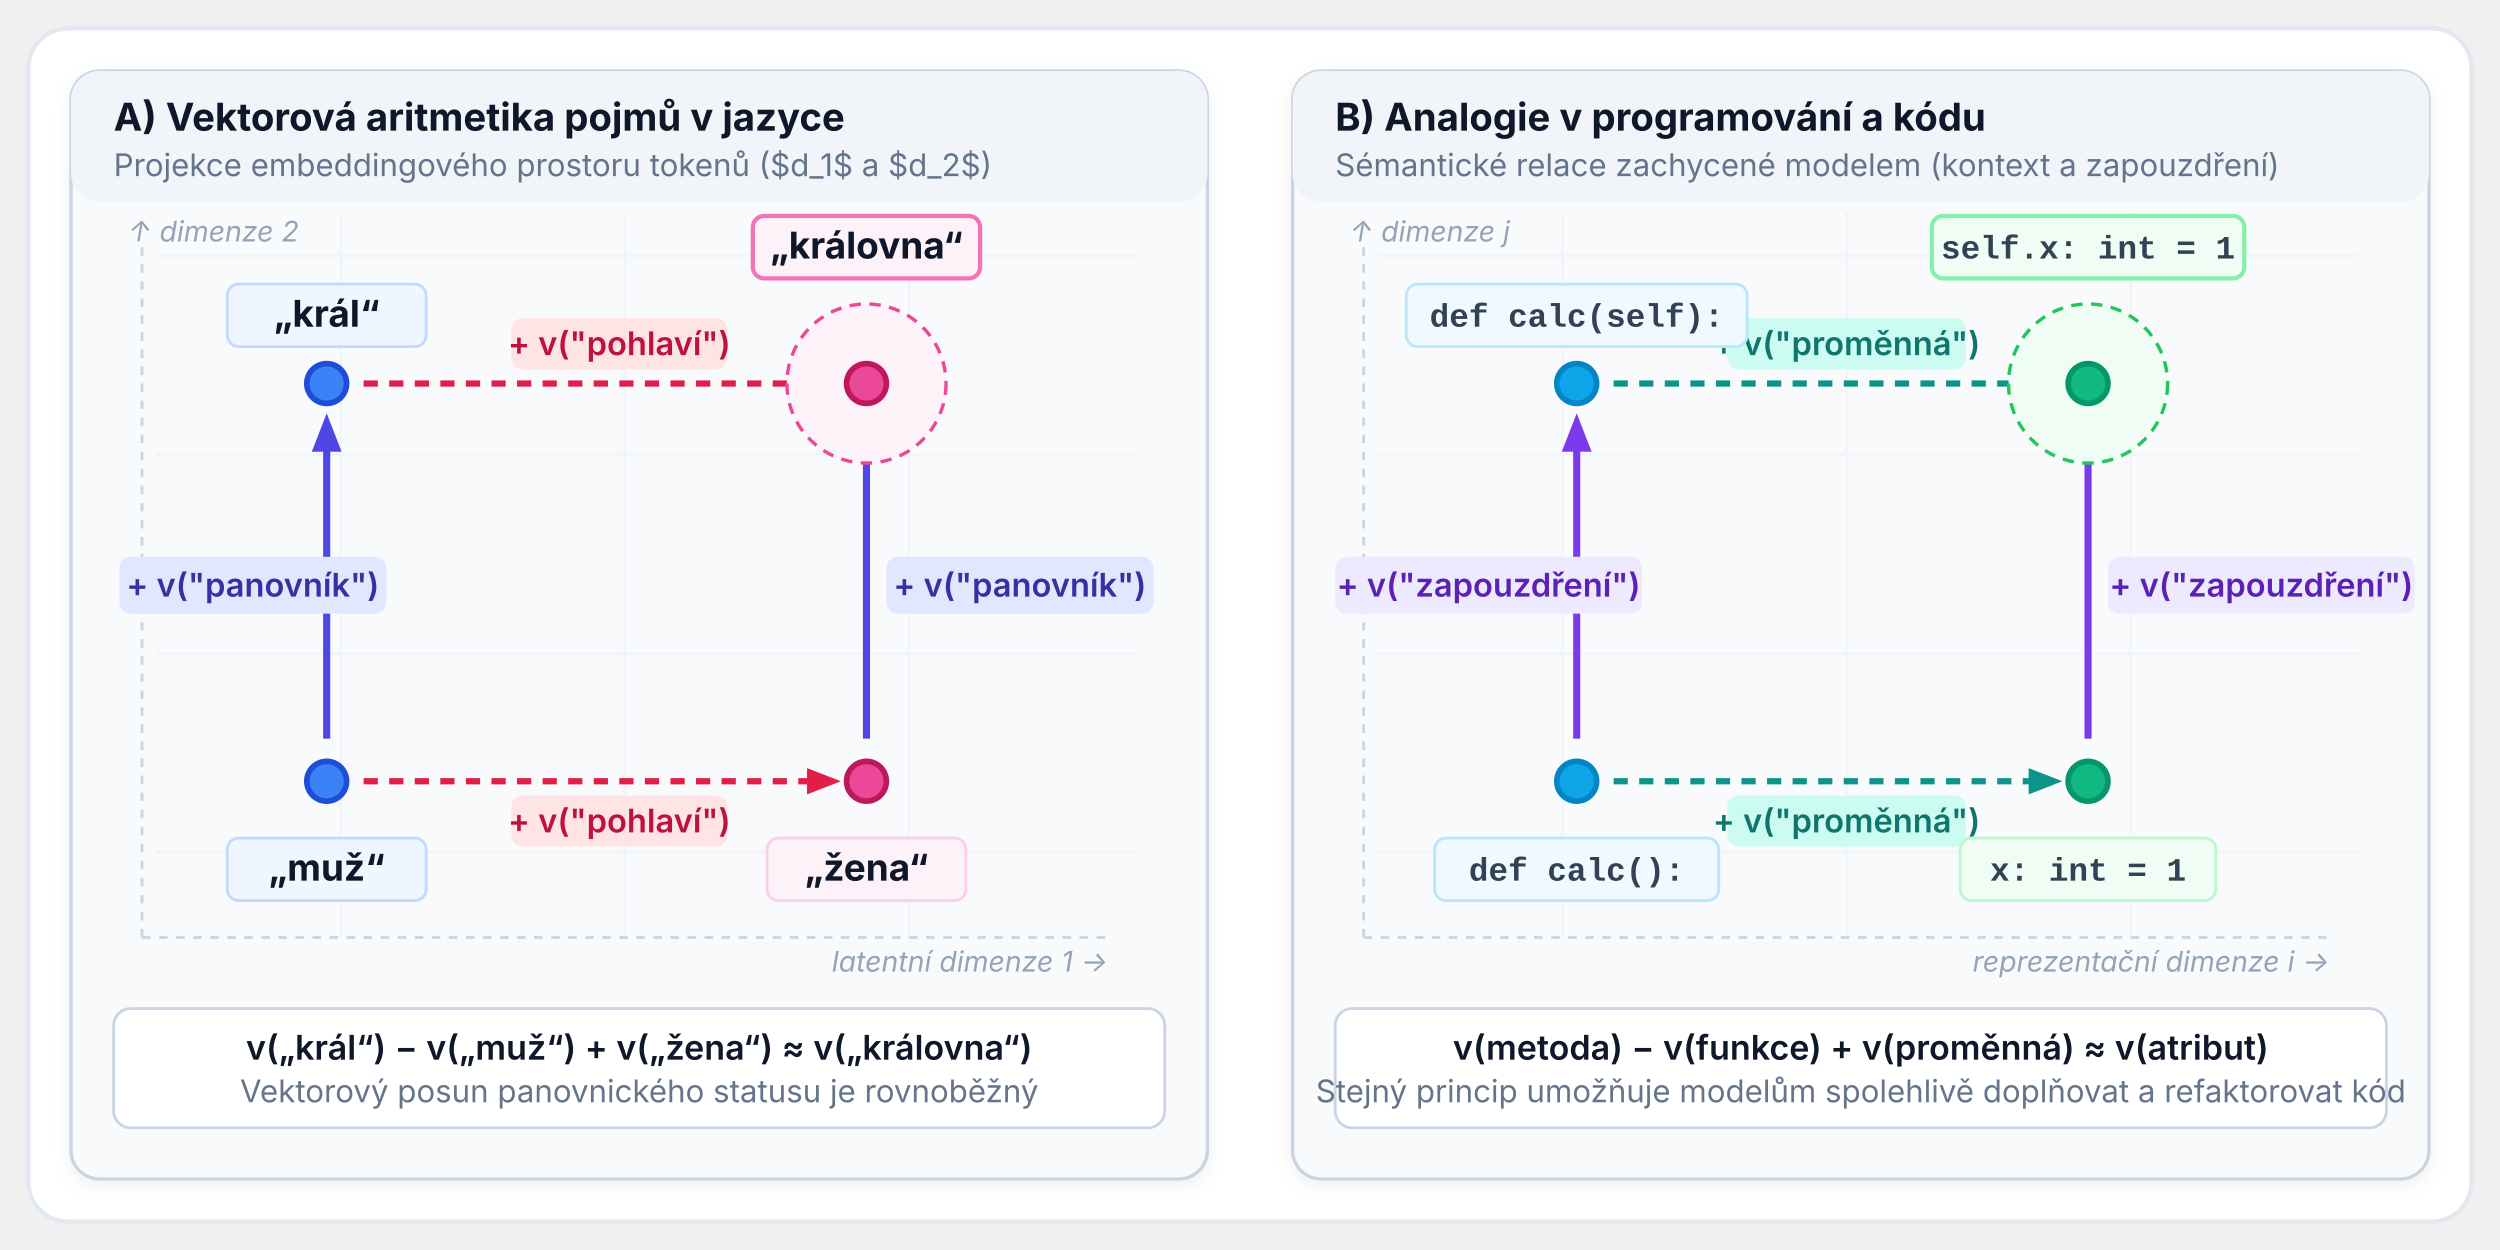
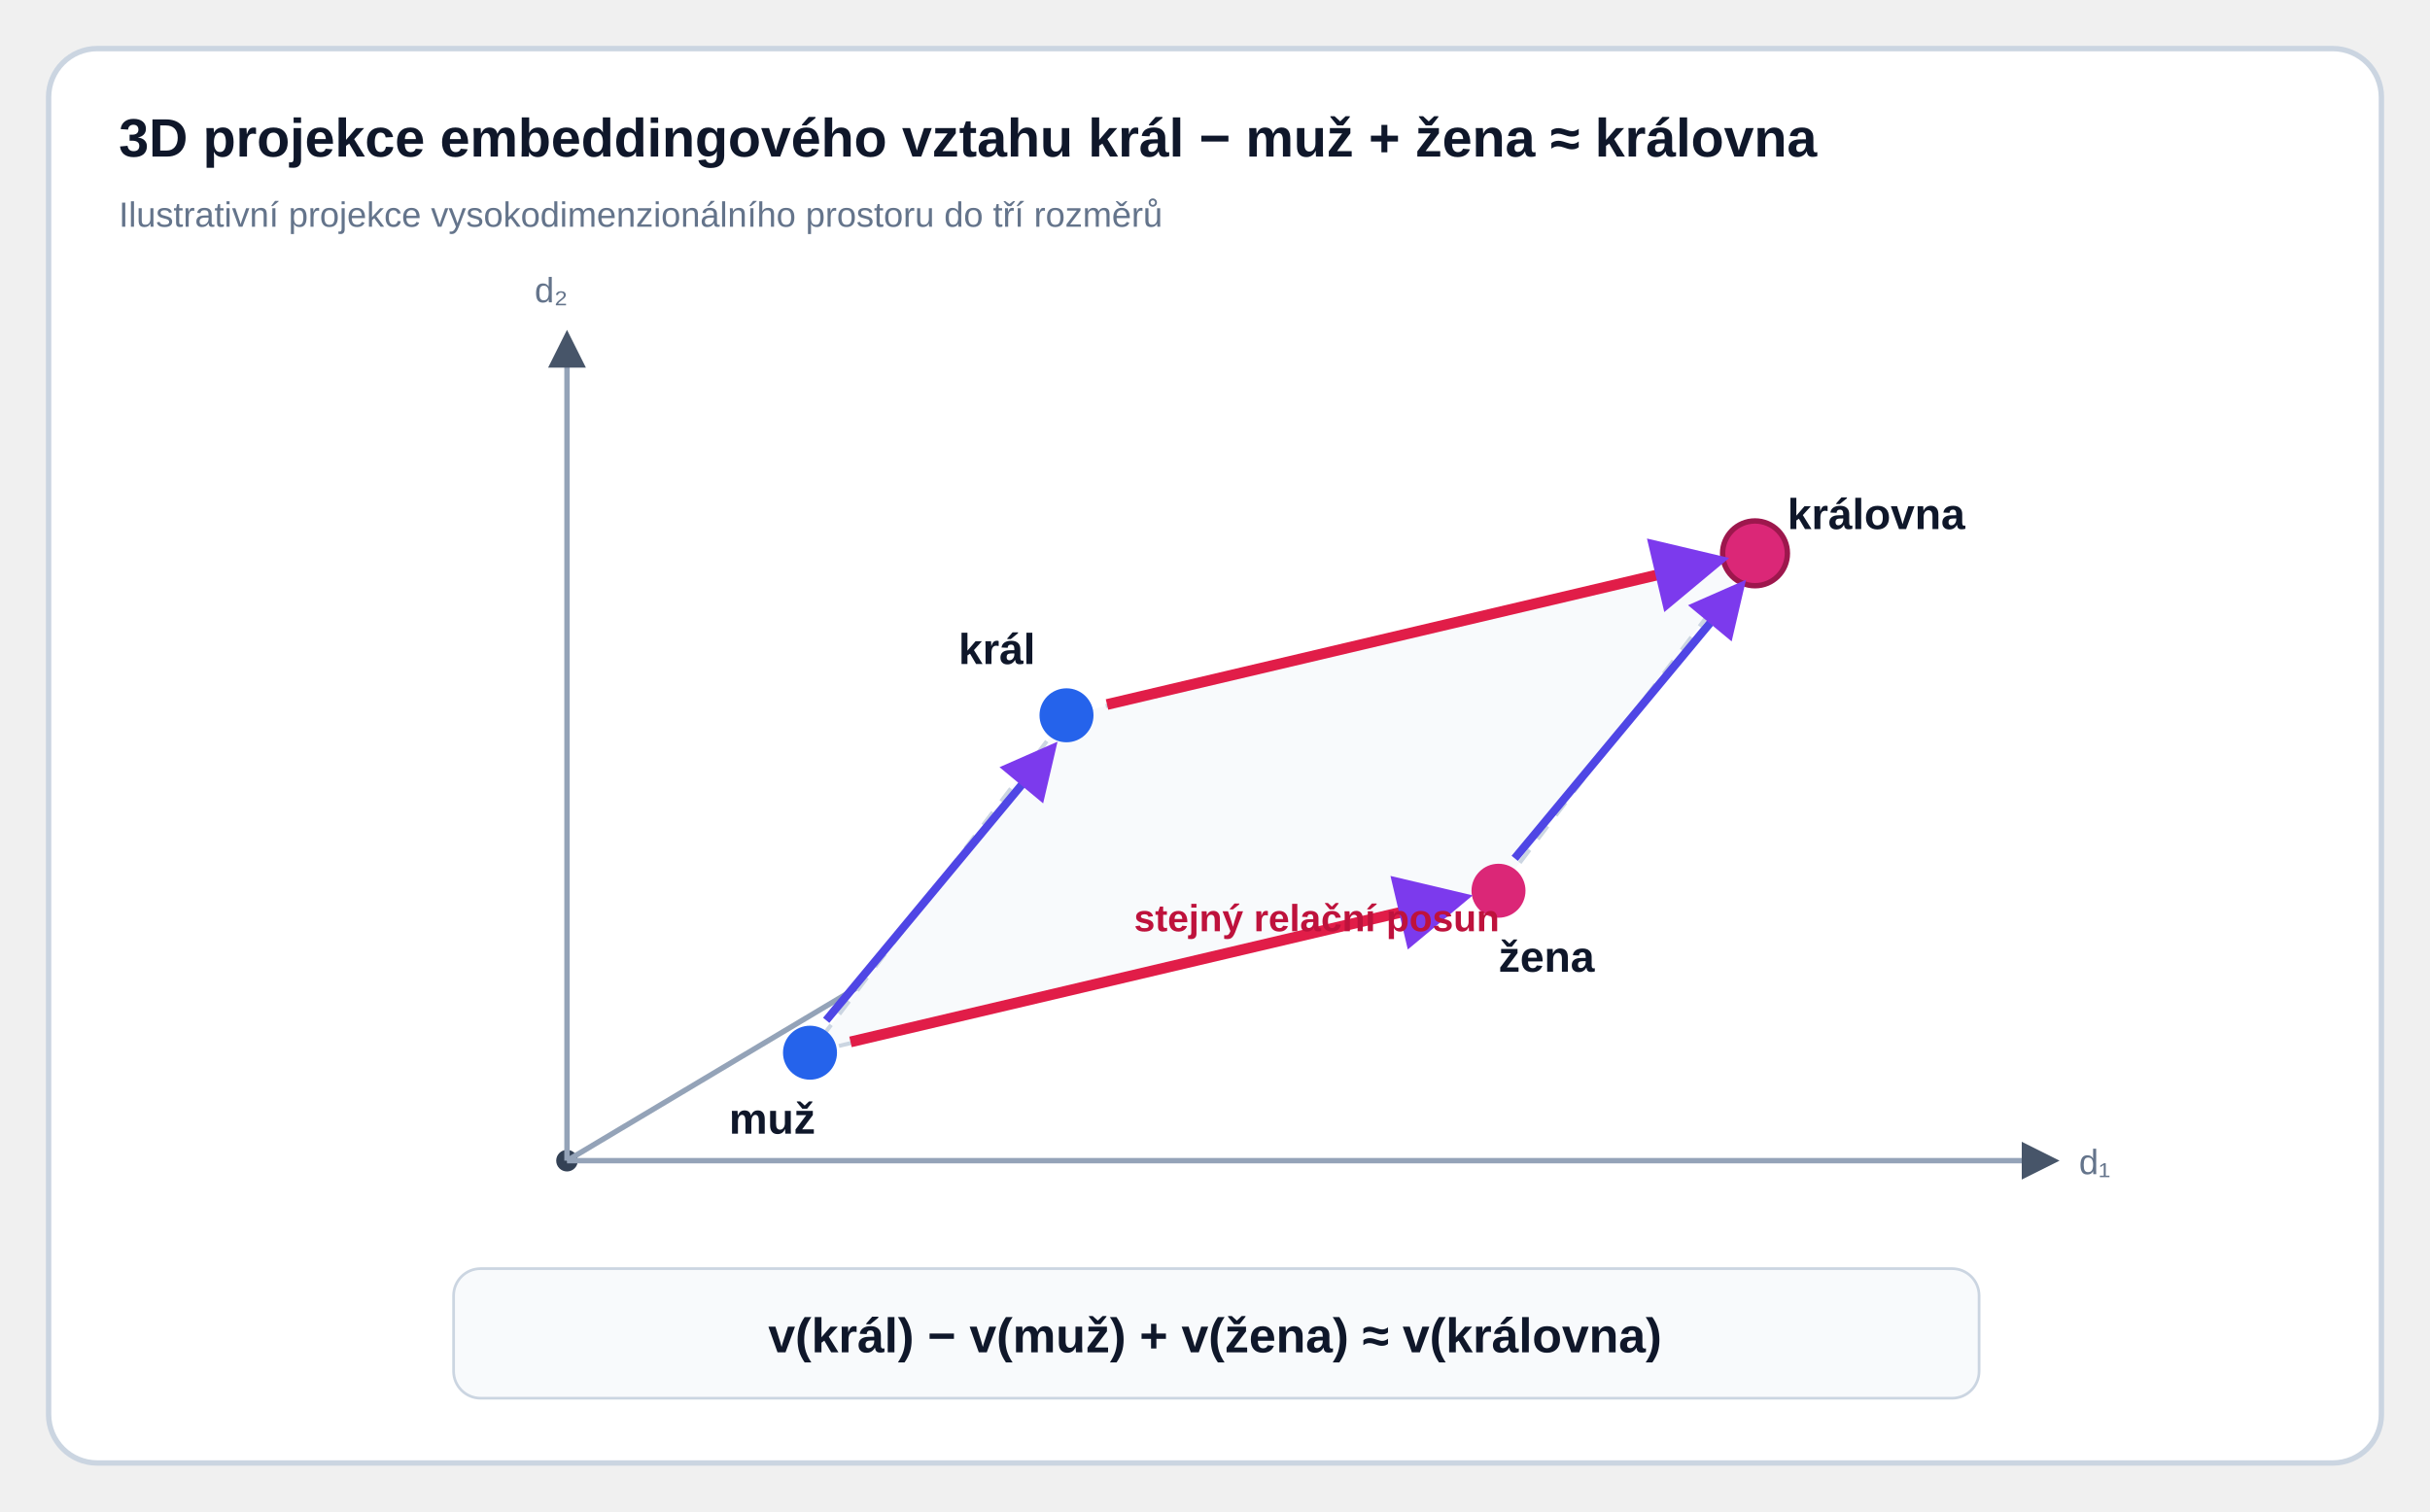
- <svg xmlns="http://www.w3.org/2000/svg" viewBox="0 0 880 440" width="880" height="440">
+ <svg xmlns="http://www.w3.org/2000/svg" viewBox="0 0 900 560" width="900" height="560">
  <defs>
-     <marker id="arr-indigo" viewBox="0 0 10 10" refX="6" refY="5" markerWidth="6" markerHeight="6" orient="auto-start-reverse">
-       <path d="M 0 1.5 L 9 5 L 0 8.5 z" fill="#4f46e5" />
+     <marker id="arrow" viewBox="0 0 10 10" refX="8" refY="5" markerWidth="7" markerHeight="7" orient="auto-start-reverse">
+       <path d="M0,0 L10,5 L0,10 z" fill="#475569" />
    </marker>
-     <marker id="arr-rose" viewBox="0 0 10 10" refX="6" refY="5" markerWidth="6" markerHeight="6" orient="auto-start-reverse">
-       <path d="M 0 1.5 L 9 5 L 0 8.5 z" fill="#e11d48" />
+     <marker id="relation" viewBox="0 0 10 10" refX="8" refY="5" markerWidth="7" markerHeight="7" orient="auto-start-reverse">
+       <path d="M0,0 L10,5 L0,10 z" fill="#7c3aed" />
    </marker>
-     <marker id="arr-violet" viewBox="0 0 10 10" refX="6" refY="5" markerWidth="6" markerHeight="6" orient="auto-start-reverse">
-       <path d="M 0 1.5 L 9 5 L 0 8.5 z" fill="#7c3aed" />
-     </marker>
-     <marker id="arr-teal" viewBox="0 0 10 10" refX="6" refY="5" markerWidth="6" markerHeight="6" orient="auto-start-reverse">
-       <path d="M 0 1.5 L 9 5 L 0 8.5 z" fill="#0d9488" />
-     </marker>
-     <filter id="card-shadow" x="-4%" y="-4%" width="108%" height="110%" filterUnits="userSpaceOnUse">
-       <feDropShadow dx="0" dy="2" stdDeviation="3" flood-color="#0f172a" flood-opacity="0.06" />
-     </filter>
  </defs>
-   <style>
-     .panel-title { font-family: 'Carlito', 'Caladea', system-ui, -apple-system, sans-serif; font-weight: 700; font-size: 13.5px; fill: #0f172a; }
-     .panel-subtitle { font-family: 'Carlito', 'Caladea', system-ui, -apple-system, sans-serif; font-size: 11px; fill: #64748b; }
-     .node-label { font-family: 'Carlito', 'Caladea', system-ui, -apple-system, sans-serif; font-weight: 700; font-size: 13px; fill: #0f172a; }
-     .node-code { font-family: 'Consolas', 'Courier New', monospace; font-size: 11.5px; font-weight: 600; fill: #334155; }
-     .vec-label { font-family: 'Carlito', 'Caladea', system-ui, -apple-system, sans-serif; font-size: 11.5px; font-weight: 600; }
-     .math-text { font-family: 'Carlito', 'Caladea', system-ui, -apple-system, sans-serif; font-size: 12px; font-weight: 600; }
-     .axis-label { font-family: 'Carlito', 'Caladea', system-ui, -apple-system, sans-serif; font-size: 10px; font-style: italic; fill: #94a3b8; }
-   </style>
-   <rect x="10" y="10" width="860" height="420" rx="14" fill="#ffffff" stroke="#e2e8f0" stroke-width="1.5" />
-   <g filter="url(#card-shadow)">
-     <rect x="25" y="25" width="400" height="390" rx="10" fill="#f8fafc" stroke="#cbd5e1" stroke-width="1.2" />
+   <rect x="18" y="18" width="864" height="524" rx="18" fill="#ffffff" stroke="#cbd5e1" stroke-width="2" />
+   <text x="44" y="58" font-family="Carlito,Arial,sans-serif" font-size="20" font-weight="700" fill="#0f172a">3D projekce embeddingového vztahu král − muž + žena ≈ královna</text>
+   <text x="44" y="84" font-family="Carlito,Arial,sans-serif" font-size="13" fill="#64748b">Ilustrativní projekce vysokodimenzionálního prostoru do tří rozměrů</text>
+   <circle cx="210" cy="430" r="4" fill="#334155" />
+   <line x1="210" y1="430" x2="760" y2="430" stroke="#94a3b8" stroke-width="2" marker-end="url(#arrow)" />
+   <line x1="210" y1="430" x2="210" y2="125" stroke="#94a3b8" stroke-width="2" marker-end="url(#arrow)" />
+   <line x1="210" y1="430" x2="520" y2="245" stroke="#94a3b8" stroke-width="2" marker-end="url(#arrow)" />
+   <text x="770" y="435" font-family="Carlito,Arial,sans-serif" font-size="13" fill="#64748b">d₁</text>
+   <text x="198" y="112" font-family="Carlito,Arial,sans-serif" font-size="13" fill="#64748b">d₂</text>
+   <text x="532" y="239" font-family="Carlito,Arial,sans-serif" font-size="13" fill="#64748b">d₃</text>
+   <polygon points="300,390 555,330 650,205 395,265" fill="#f8fafc" stroke="#cbd5e1" stroke-width="1.5" stroke-dasharray="6 5" />
+   <circle cx="300" cy="390" r="10" fill="#2563eb" />
+   <circle cx="555" cy="330" r="10" fill="#db2777" />
+   <circle cx="395" cy="265" r="10" fill="#2563eb" />
+   <circle cx="650" cy="205" r="12" fill="#db2777" stroke="#9d174d" stroke-width="2" />
+   <g font-family="Carlito,Arial,sans-serif" font-size="16" font-weight="700" fill="#0f172a">
+     <text x="270" y="420">muž</text>
+     <text x="555" y="360">žena</text>
+     <text x="355" y="246">král</text>
+     <text x="662" y="196">královna</text>
  </g>
-   <rect x="25" y="25" width="400" height="46" rx="10" fill="#f1f5f9" />
-   <text x="40" y="46" class="panel-title">A) Vektorová aritmetika pojmů v jazyce</text>
-   <text x="40" y="62" class="panel-subtitle">Projekce embeddingového prostoru tokenů ($d_1$ a $d_2$)</text>
-   <line x1="55" y1="90" x2="400" y2="90" stroke="#f1f5f9" stroke-width="1" />
-   <line x1="55" y1="160" x2="400" y2="160" stroke="#f1f5f9" stroke-width="1" />
-   <line x1="55" y1="230" x2="400" y2="230" stroke="#f1f5f9" stroke-width="1" />
-   <line x1="55" y1="300" x2="400" y2="300" stroke="#f1f5f9" stroke-width="1" />
-   <line x1="120" y1="75" x2="120" y2="330" stroke="#f1f5f9" stroke-width="1" />
-   <line x1="220" y1="75" x2="220" y2="330" stroke="#f1f5f9" stroke-width="1" />
-   <line x1="320" y1="75" x2="320" y2="330" stroke="#f1f5f9" stroke-width="1" />
-   <path d="M 50 330 L 390 330" stroke="#cbd5e1" stroke-width="1" stroke-dasharray="3,3" />
-   <path d="M 50 330 L 50 85" stroke="#cbd5e1" stroke-width="1" stroke-dasharray="3,3" />
-   <text x="390" y="342" text-anchor="end" class="axis-label">latentní dimenze 1 →</text>
-   <text x="45" y="85" text-anchor="start" class="axis-label">↑ dimenze 2</text>
-   <path d="M 128 275 L 292 275" fill="none" stroke="#e11d48" stroke-width="2.2" stroke-dasharray="5,4" marker-end="url(#arr-rose)" />
-   <rect x="180" y="280" width="76" height="18" rx="4" fill="#ffe4e6" />
-   <text x="218" y="293" text-anchor="middle" class="vec-label" fill="#be123c">+ v("pohlaví")</text>
-   <path d="M 128 135 L 292 135" fill="none" stroke="#e11d48" stroke-width="2.2" stroke-dasharray="5,4" marker-end="url(#arr-rose)" />
-   <rect x="180" y="112" width="76" height="18" rx="4" fill="#ffe4e6" />
-   <text x="218" y="125" text-anchor="middle" class="vec-label" fill="#be123c">+ v("pohlaví")</text>
-   <path d="M 115 260 L 115 150" fill="none" stroke="#4f46e5" stroke-width="2.5" marker-end="url(#arr-indigo)" />
-   <rect x="42" y="196" width="94" height="20" rx="4" fill="#e0e7ff" />
-   <text x="89" y="210" text-anchor="middle" class="vec-label" fill="#3730a3">+ v("panovník")</text>
-   <path d="M 305 260 L 305 150" fill="none" stroke="#4f46e5" stroke-width="2.5" marker-end="url(#arr-indigo)" />
-   <rect x="312" y="196" width="94" height="20" rx="4" fill="#e0e7ff" />
-   <text x="359" y="210" text-anchor="middle" class="vec-label" fill="#3730a3">+ v("panovník")</text>
-   <circle cx="305" cy="135" r="28" fill="#fdf2f8" stroke="#ec4899" stroke-width="1.2" stroke-dasharray="4,3" />
-   <circle cx="115" cy="275" r="7" fill="#3b82f6" stroke="#1d4ed8" stroke-width="2" />
-   <rect x="80" y="295" width="70" height="22" rx="4" fill="#eff6ff" stroke="#bfdbfe" />
-   <text x="115" y="310" text-anchor="middle" class="node-label" fill="#1e40af">„muž“</text>
-   <circle cx="305" cy="275" r="7" fill="#ec4899" stroke="#be185d" stroke-width="2" />
-   <rect x="270" y="295" width="70" height="22" rx="4" fill="#fdf2f8" stroke="#fbcfe8" />
-   <text x="305" y="310" text-anchor="middle" class="node-label" fill="#9d174d">„žena“</text>
-   <circle cx="115" cy="135" r="7" fill="#3b82f6" stroke="#1d4ed8" stroke-width="2" />
-   <rect x="80" y="100" width="70" height="22" rx="4" fill="#eff6ff" stroke="#bfdbfe" />
-   <text x="115" y="115" text-anchor="middle" class="node-label" fill="#1e40af">„král“</text>
-   <circle cx="305" cy="135" r="7" fill="#ec4899" stroke="#be185d" stroke-width="2" />
-   <rect x="265" y="76" width="80" height="22" rx="4" fill="#fdf2f8" stroke="#f472b6" stroke-width="1.5" />
-   <text x="305" y="91" text-anchor="middle" class="node-label" fill="#9d174d">„královna“</text>
-   <rect x="40" y="355" width="370" height="42" rx="6" fill="#ffffff" stroke="#cbd5e1" />
-   <text x="225" y="373" text-anchor="middle" class="math-text" fill="#0f172a">v(„král“) − v(„muž“) + v(„žena“) ≈ v(„královna“)</text>
-   <text x="225" y="388" text-anchor="middle" class="panel-subtitle" fill="#64748b">Vektorový posun panovnického statusu je rovnoběžný</text>
-   <g filter="url(#card-shadow)">
-     <rect x="455" y="25" width="400" height="390" rx="10" fill="#f8fafc" stroke="#cbd5e1" stroke-width="1.2" />
-   </g>
-   <rect x="455" y="25" width="400" height="46" rx="10" fill="#f1f5f9" />
-   <text x="470" y="46" class="panel-title">B) Analogie v programování a kódu</text>
-   <text x="470" y="62" class="panel-subtitle">Sémantické relace zachycené modelem (kontext a zapouzdření)</text>
-   <line x1="485" y1="90" x2="830" y2="90" stroke="#f1f5f9" stroke-width="1" />
-   <line x1="485" y1="160" x2="830" y2="160" stroke="#f1f5f9" stroke-width="1" />
-   <line x1="485" y1="230" x2="830" y2="230" stroke="#f1f5f9" stroke-width="1" />
-   <line x1="485" y1="300" x2="830" y2="300" stroke="#f1f5f9" stroke-width="1" />
-   <line x1="550" y1="75" x2="550" y2="330" stroke="#f1f5f9" stroke-width="1" />
-   <line x1="650" y1="75" x2="650" y2="330" stroke="#f1f5f9" stroke-width="1" />
-   <line x1="750" y1="75" x2="750" y2="330" stroke="#f1f5f9" stroke-width="1" />
-   <path d="M 480 330 L 820 330" stroke="#cbd5e1" stroke-width="1" stroke-dasharray="3,3" />
-   <path d="M 480 330 L 480 85" stroke="#cbd5e1" stroke-width="1" stroke-dasharray="3,3" />
-   <text x="820" y="342" text-anchor="end" class="axis-label">reprezentační dimenze i →</text>
-   <text x="475" y="85" text-anchor="start" class="axis-label">↑ dimenze j</text>
-   <path d="M 568 275 L 722 275" fill="none" stroke="#0d9488" stroke-width="2.2" stroke-dasharray="5,4" marker-end="url(#arr-teal)" />
-   <rect x="608" y="280" width="84" height="18" rx="4" fill="#ccfbf1" />
-   <text x="650" y="293" text-anchor="middle" class="vec-label" fill="#0f766e">+ v("proměnná")</text>
-   <path d="M 568 135 L 722 135" fill="none" stroke="#0d9488" stroke-width="2.2" stroke-dasharray="5,4" marker-end="url(#arr-teal)" />
-   <rect x="608" y="112" width="84" height="18" rx="4" fill="#ccfbf1" />
-   <text x="650" y="125" text-anchor="middle" class="vec-label" fill="#0f766e">+ v("proměnná")</text>
-   <path d="M 555 260 L 555 150" fill="none" stroke="#7c3aed" stroke-width="2.5" marker-end="url(#arr-violet)" />
-   <rect x="470" y="196" width="108" height="20" rx="4" fill="#ede9fe" />
-   <text x="524" y="210" text-anchor="middle" class="vec-label" fill="#5b21b6">+ v("zapouzdření")</text>
-   <path d="M 735 260 L 735 150" fill="none" stroke="#7c3aed" stroke-width="2.5" marker-end="url(#arr-violet)" />
-   <rect x="742" y="196" width="108" height="20" rx="4" fill="#ede9fe" />
-   <text x="796" y="210" text-anchor="middle" class="vec-label" fill="#5b21b6">+ v("zapouzdření")</text>
-   <circle cx="735" cy="135" r="28" fill="#f0fdf4" stroke="#22c55e" stroke-width="1.2" stroke-dasharray="4,3" />
-   <circle cx="555" cy="275" r="7" fill="#0ea5e9" stroke="#0284c7" stroke-width="2" />
-   <rect x="505" y="295" width="100" height="22" rx="4" fill="#f0f9ff" stroke="#bae6fd" />
-   <text x="555" y="310" text-anchor="middle" class="node-code" fill="#0369a1">def calc():</text>
-   <circle cx="735" cy="275" r="7" fill="#10b981" stroke="#059669" stroke-width="2" />
-   <rect x="690" y="295" width="90" height="22" rx="4" fill="#f0fdf4" stroke="#bbf7d0" />
-   <text x="735" y="310" text-anchor="middle" class="node-code" fill="#15803d">x: int = 1</text>
-   <circle cx="555" cy="135" r="7" fill="#0ea5e9" stroke="#0284c7" stroke-width="2" />
-   <rect x="495" y="100" width="120" height="22" rx="4" fill="#f0f9ff" stroke="#bae6fd" />
-   <text x="555" y="115" text-anchor="middle" class="node-code" fill="#0369a1">def calc(self):</text>
-   <circle cx="735" cy="135" r="7" fill="#10b981" stroke="#059669" stroke-width="2" />
-   <rect x="680" y="76" width="110" height="22" rx="4" fill="#f0fdf4" stroke="#86efac" stroke-width="1.5" />
-   <text x="735" y="91" text-anchor="middle" class="node-code" fill="#15803d">self.x: int = 1</text>
-   <rect x="470" y="355" width="370" height="42" rx="6" fill="#ffffff" stroke="#cbd5e1" />
-   <text x="655" y="373" text-anchor="middle" class="math-text" fill="#0f172a">v(metoda) − v(funkce) + v(proměnná) ≈ v(atribut)</text>
-   <text x="655" y="388" text-anchor="middle" class="panel-subtitle" fill="#64748b">Stejný princip umožňuje modelům spolehlivě doplňovat a refaktorovat kód</text>
+   <line x1="315" y1="386" x2="540" y2="333" stroke="#e11d48" stroke-width="4" marker-end="url(#relation)" />
+   <line x1="410" y1="261" x2="635" y2="208" stroke="#e11d48" stroke-width="4" marker-end="url(#relation)" />
+   <text x="420" y="345" font-family="Carlito,Arial,sans-serif" font-size="14" font-weight="700" fill="#be123c">stejný relační posun</text>
+   <line x1="306" y1="378" x2="389" y2="278" stroke="#4f46e5" stroke-width="3" marker-end="url(#relation)" />
+   <line x1="561" y1="318" x2="644" y2="218" stroke="#4f46e5" stroke-width="3" marker-end="url(#relation)" />
+   <rect x="168" y="470" width="565" height="48" rx="10" fill="#f8fafc" stroke="#cbd5e1" />
+   <text x="450" y="501" text-anchor="middle" font-family="Carlito,Arial,sans-serif" font-size="18" font-weight="700" fill="#0f172a">v(král) − v(muž) + v(žena) ≈ v(královna)</text>
</svg>
